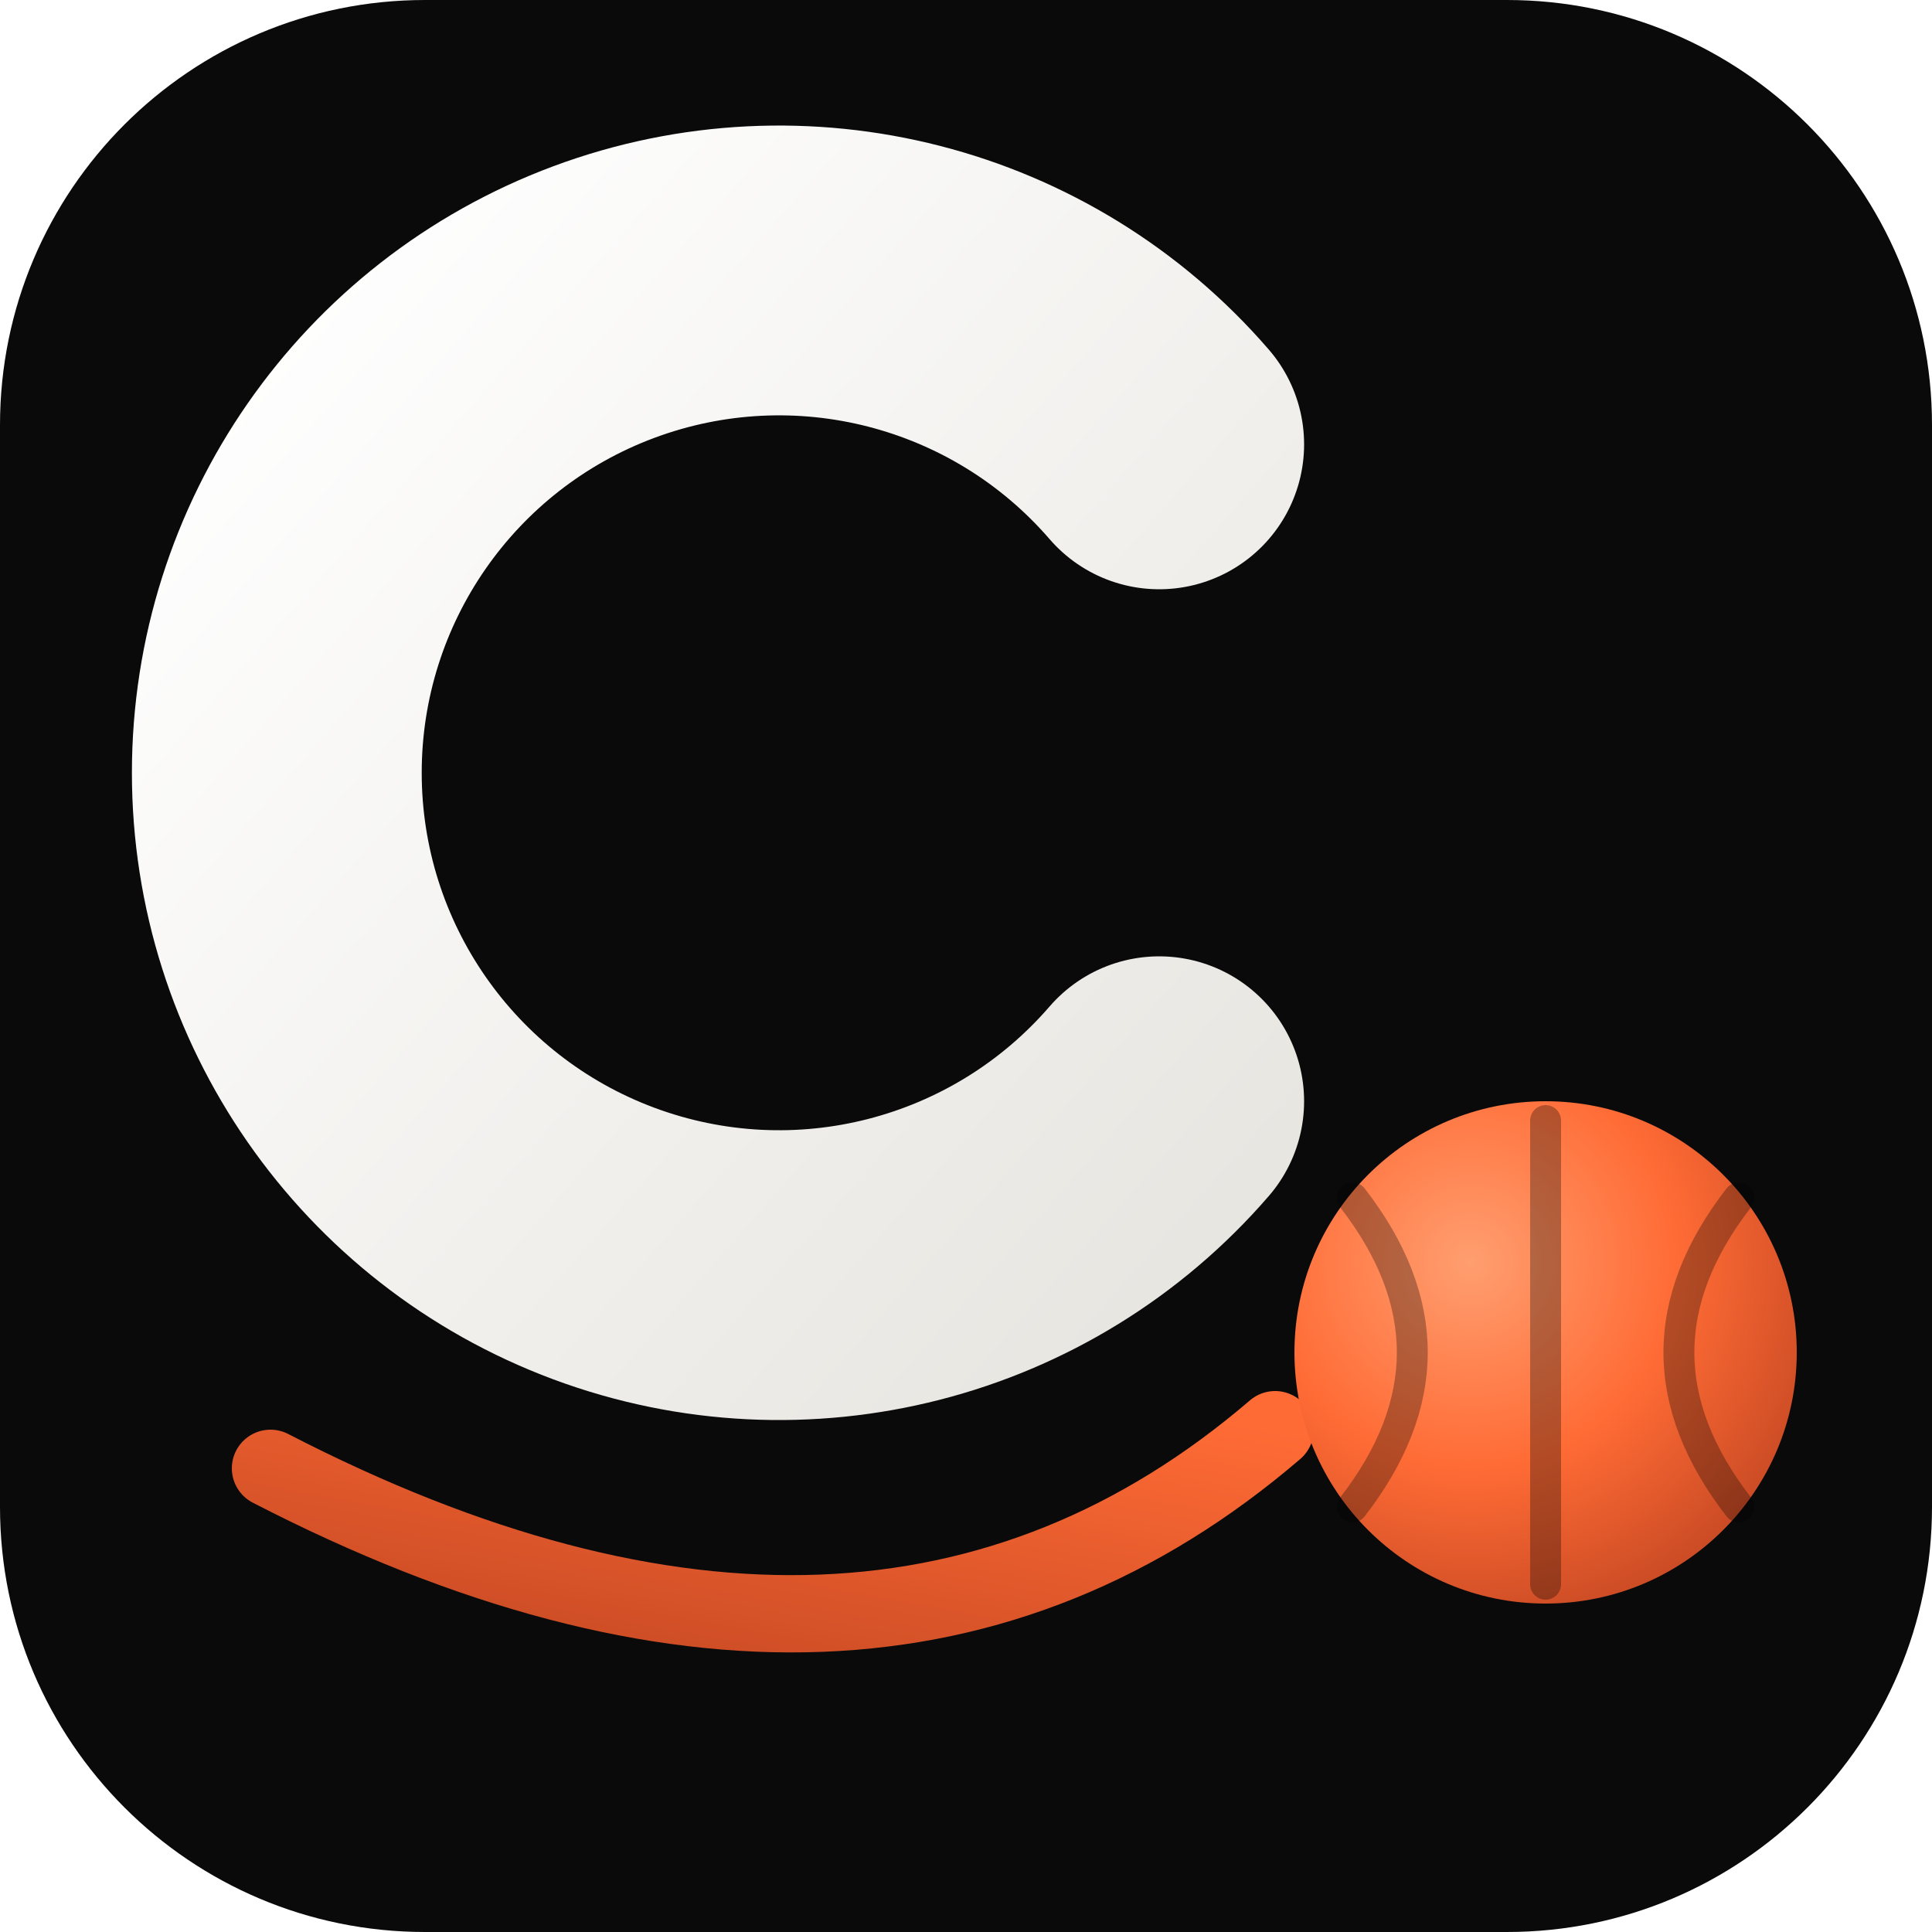
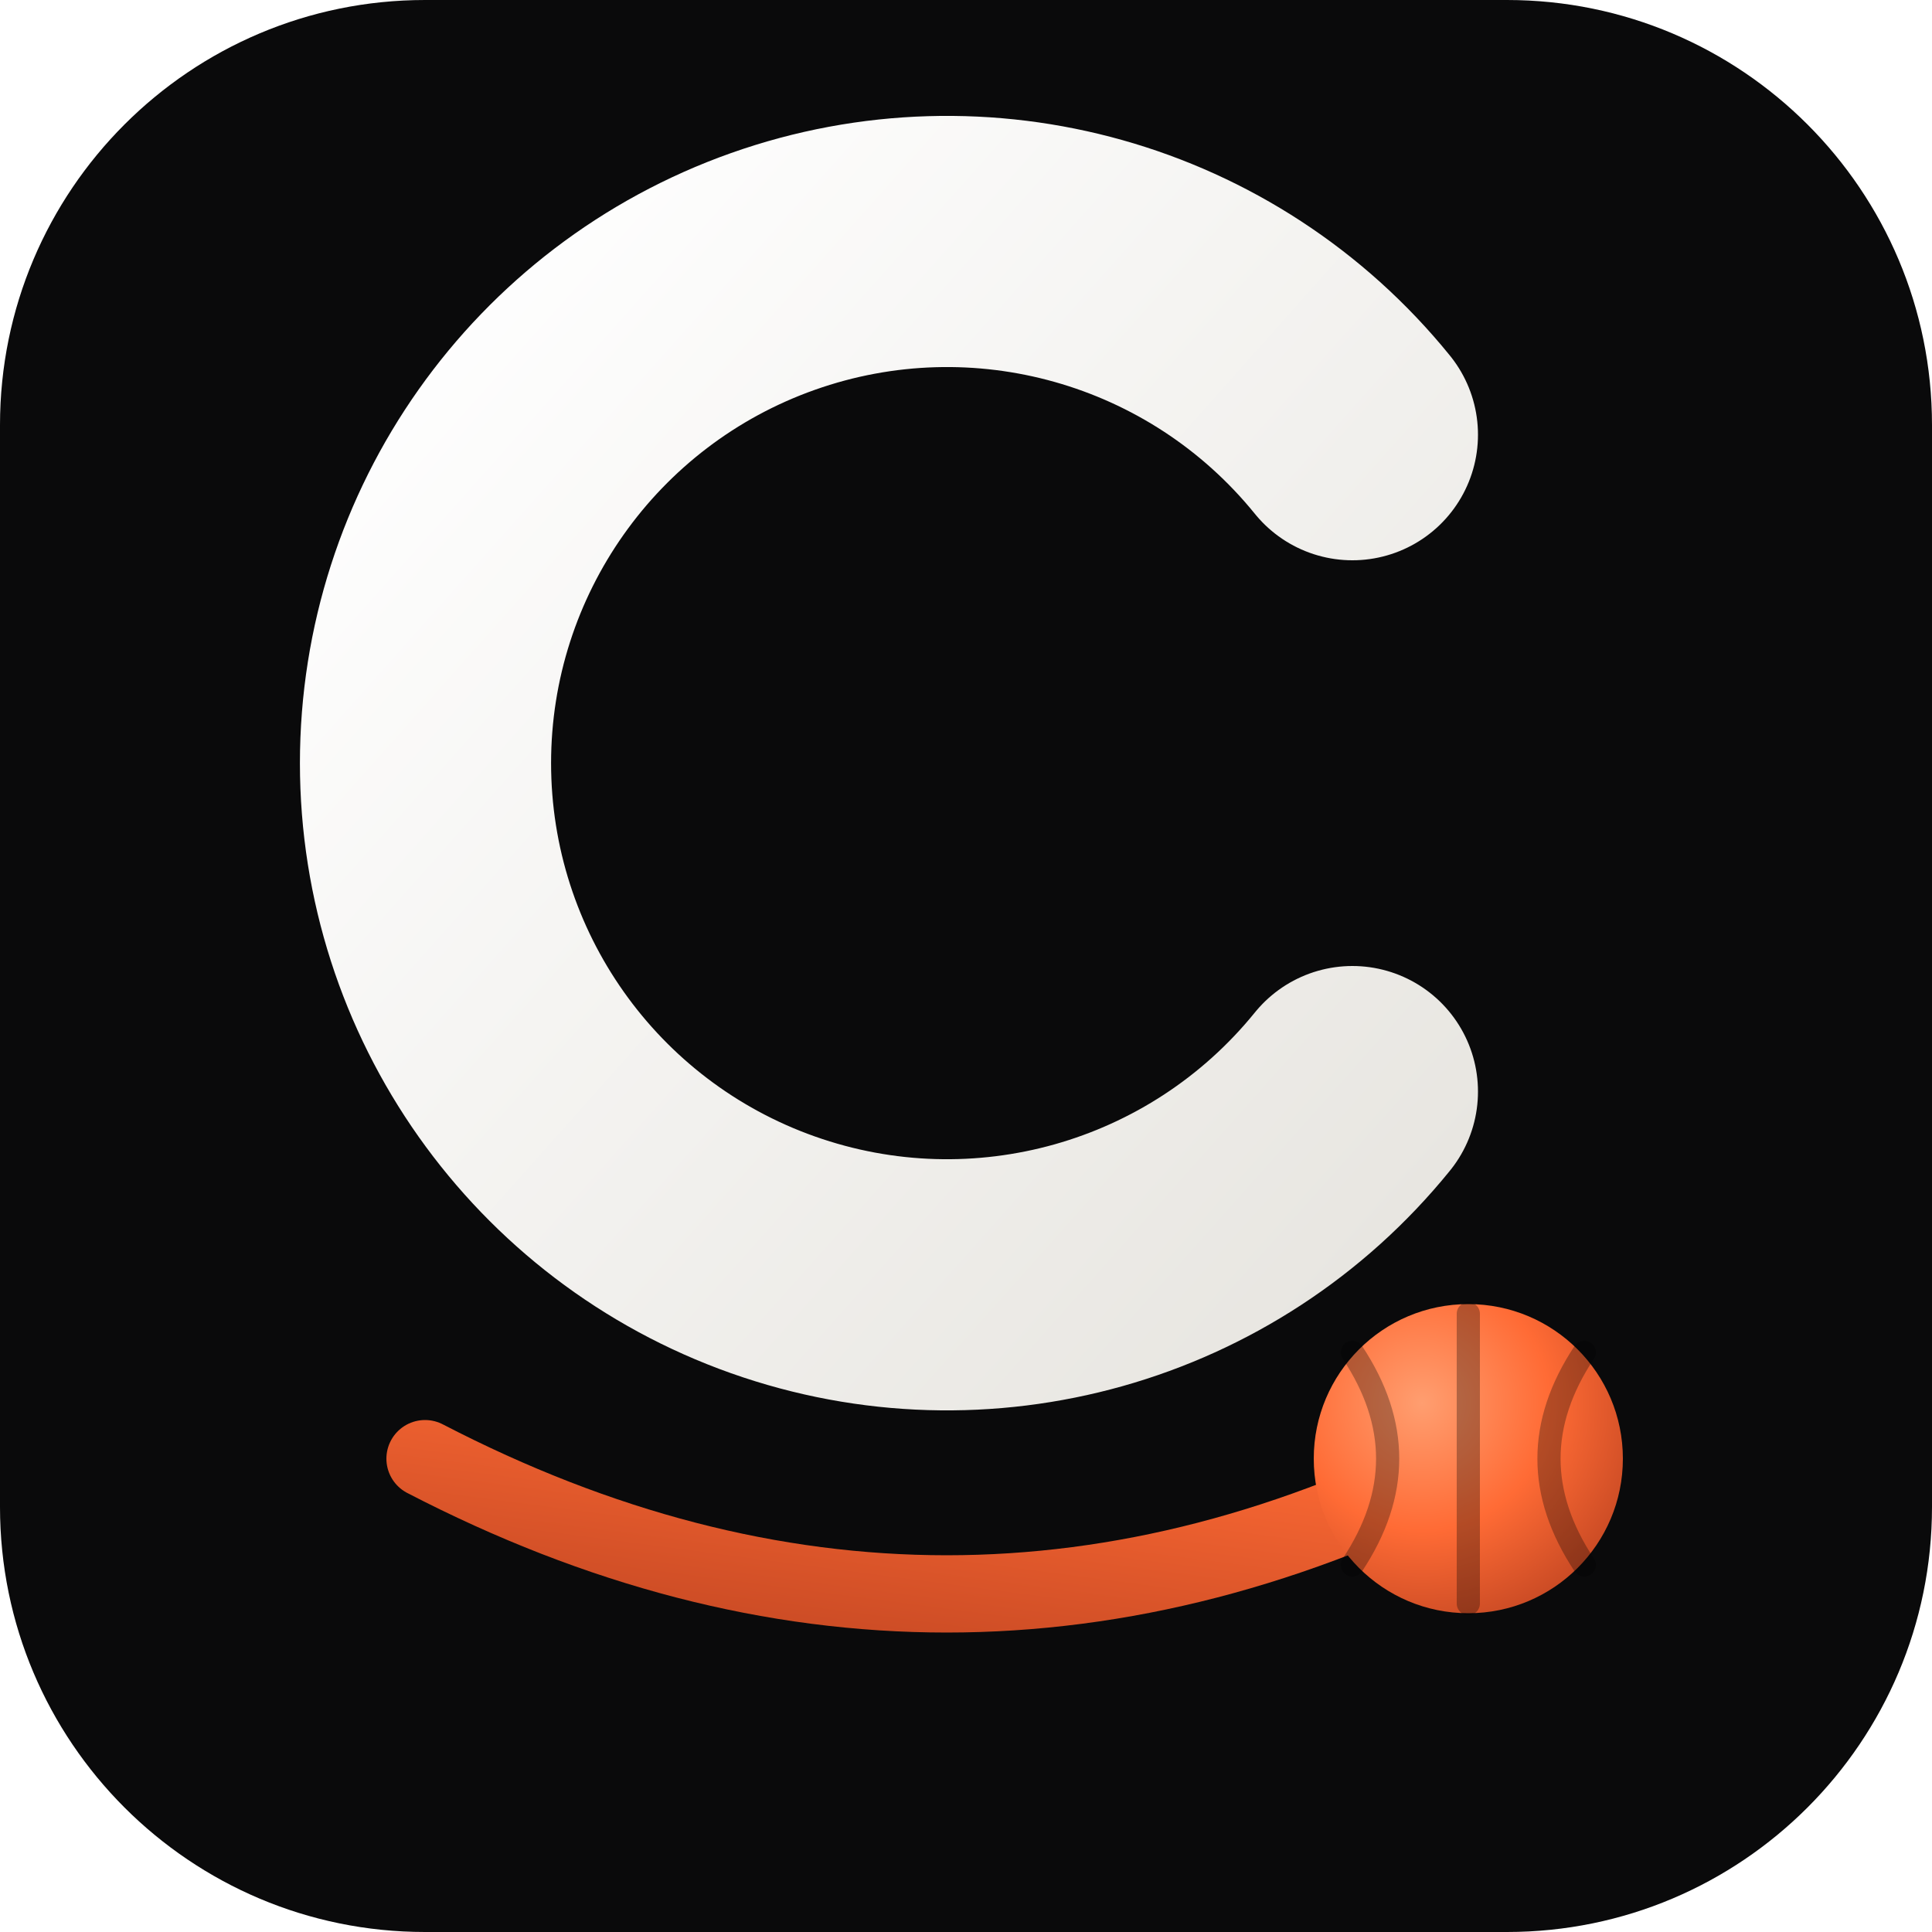
<svg xmlns="http://www.w3.org/2000/svg" viewBox="0 0 100 100">
  <defs>
    <radialGradient id="ballGradFavicon" cx="35%" cy="32%" r="75%">
      <stop offset="0%" stop-color="#FF9E70" />
      <stop offset="55%" stop-color="#FF6B35" />
      <stop offset="100%" stop-color="#C94A24" />
    </radialGradient>
    <linearGradient id="lineGradFavicon" x1="0" y1="1" x2="1" y2="0">
      <stop offset="0%" stop-color="#C94A24" />
      <stop offset="100%" stop-color="#FF6B35" />
    </linearGradient>
    <linearGradient id="letterGradFavicon" x1="0" y1="0" x2="1" y2="1">
      <stop offset="0%" stop-color="#FFFFFF" />
      <stop offset="100%" stop-color="#E8E6E1" />
    </linearGradient>
  </defs>
  <rect width="100" height="100" rx="22" fill="#0A0A0B" />
-   <path d="M 60 23 A 26 26 0 1 0 60 57" fill="none" stroke="url(#letterGradFavicon)" stroke-width="15" stroke-linecap="round" />
-   <path d="M 14 76 Q 45 92 66 74" fill="none" stroke="url(#lineGradFavicon)" stroke-width="4" stroke-linecap="round" />
-   <circle cx="80" cy="70" r="13" fill="url(#ballGradFavicon)" />
-   <path d="M 80 58 L 80 82" stroke="rgba(0,0,0,0.3)" stroke-width="1.6" stroke-linecap="round" />
-   <path d="M 70 62 Q 76.2 70 70 78" fill="none" stroke="rgba(0,0,0,0.3)" stroke-width="1.6" stroke-linecap="round" />
-   <path d="M 90 62 Q 83.8 70 90 78" fill="none" stroke="rgba(0,0,0,0.3)" stroke-width="1.6" stroke-linecap="round" />
+   <path d="M 70 22.5 A 27 27 0 1 0 70 56.5" fill="none" stroke="url(#letterGradFavicon)" stroke-width="13" stroke-linecap="round" />
+   <path d="M 22 75.5 Q 49 89.5 76 75.5" fill="none" stroke="url(#lineGradFavicon)" stroke-width="4" stroke-linecap="round" />
+   <circle cx="76" cy="75.5" r="8" fill="url(#ballGradFavicon)" />
+   <path d="M 76 68 L 76 83" stroke="rgba(0,0,0,0.3)" stroke-width="1.2" stroke-linecap="round" />
+   <path d="M 70 70 Q 73.65 75.5 70 81" fill="none" stroke="rgba(0,0,0,0.3)" stroke-width="1.2" stroke-linecap="round" />
+   <path d="M 82 70 Q 78.35 75.5 82 81" fill="none" stroke="rgba(0,0,0,0.3)" stroke-width="1.2" stroke-linecap="round" />
</svg>
